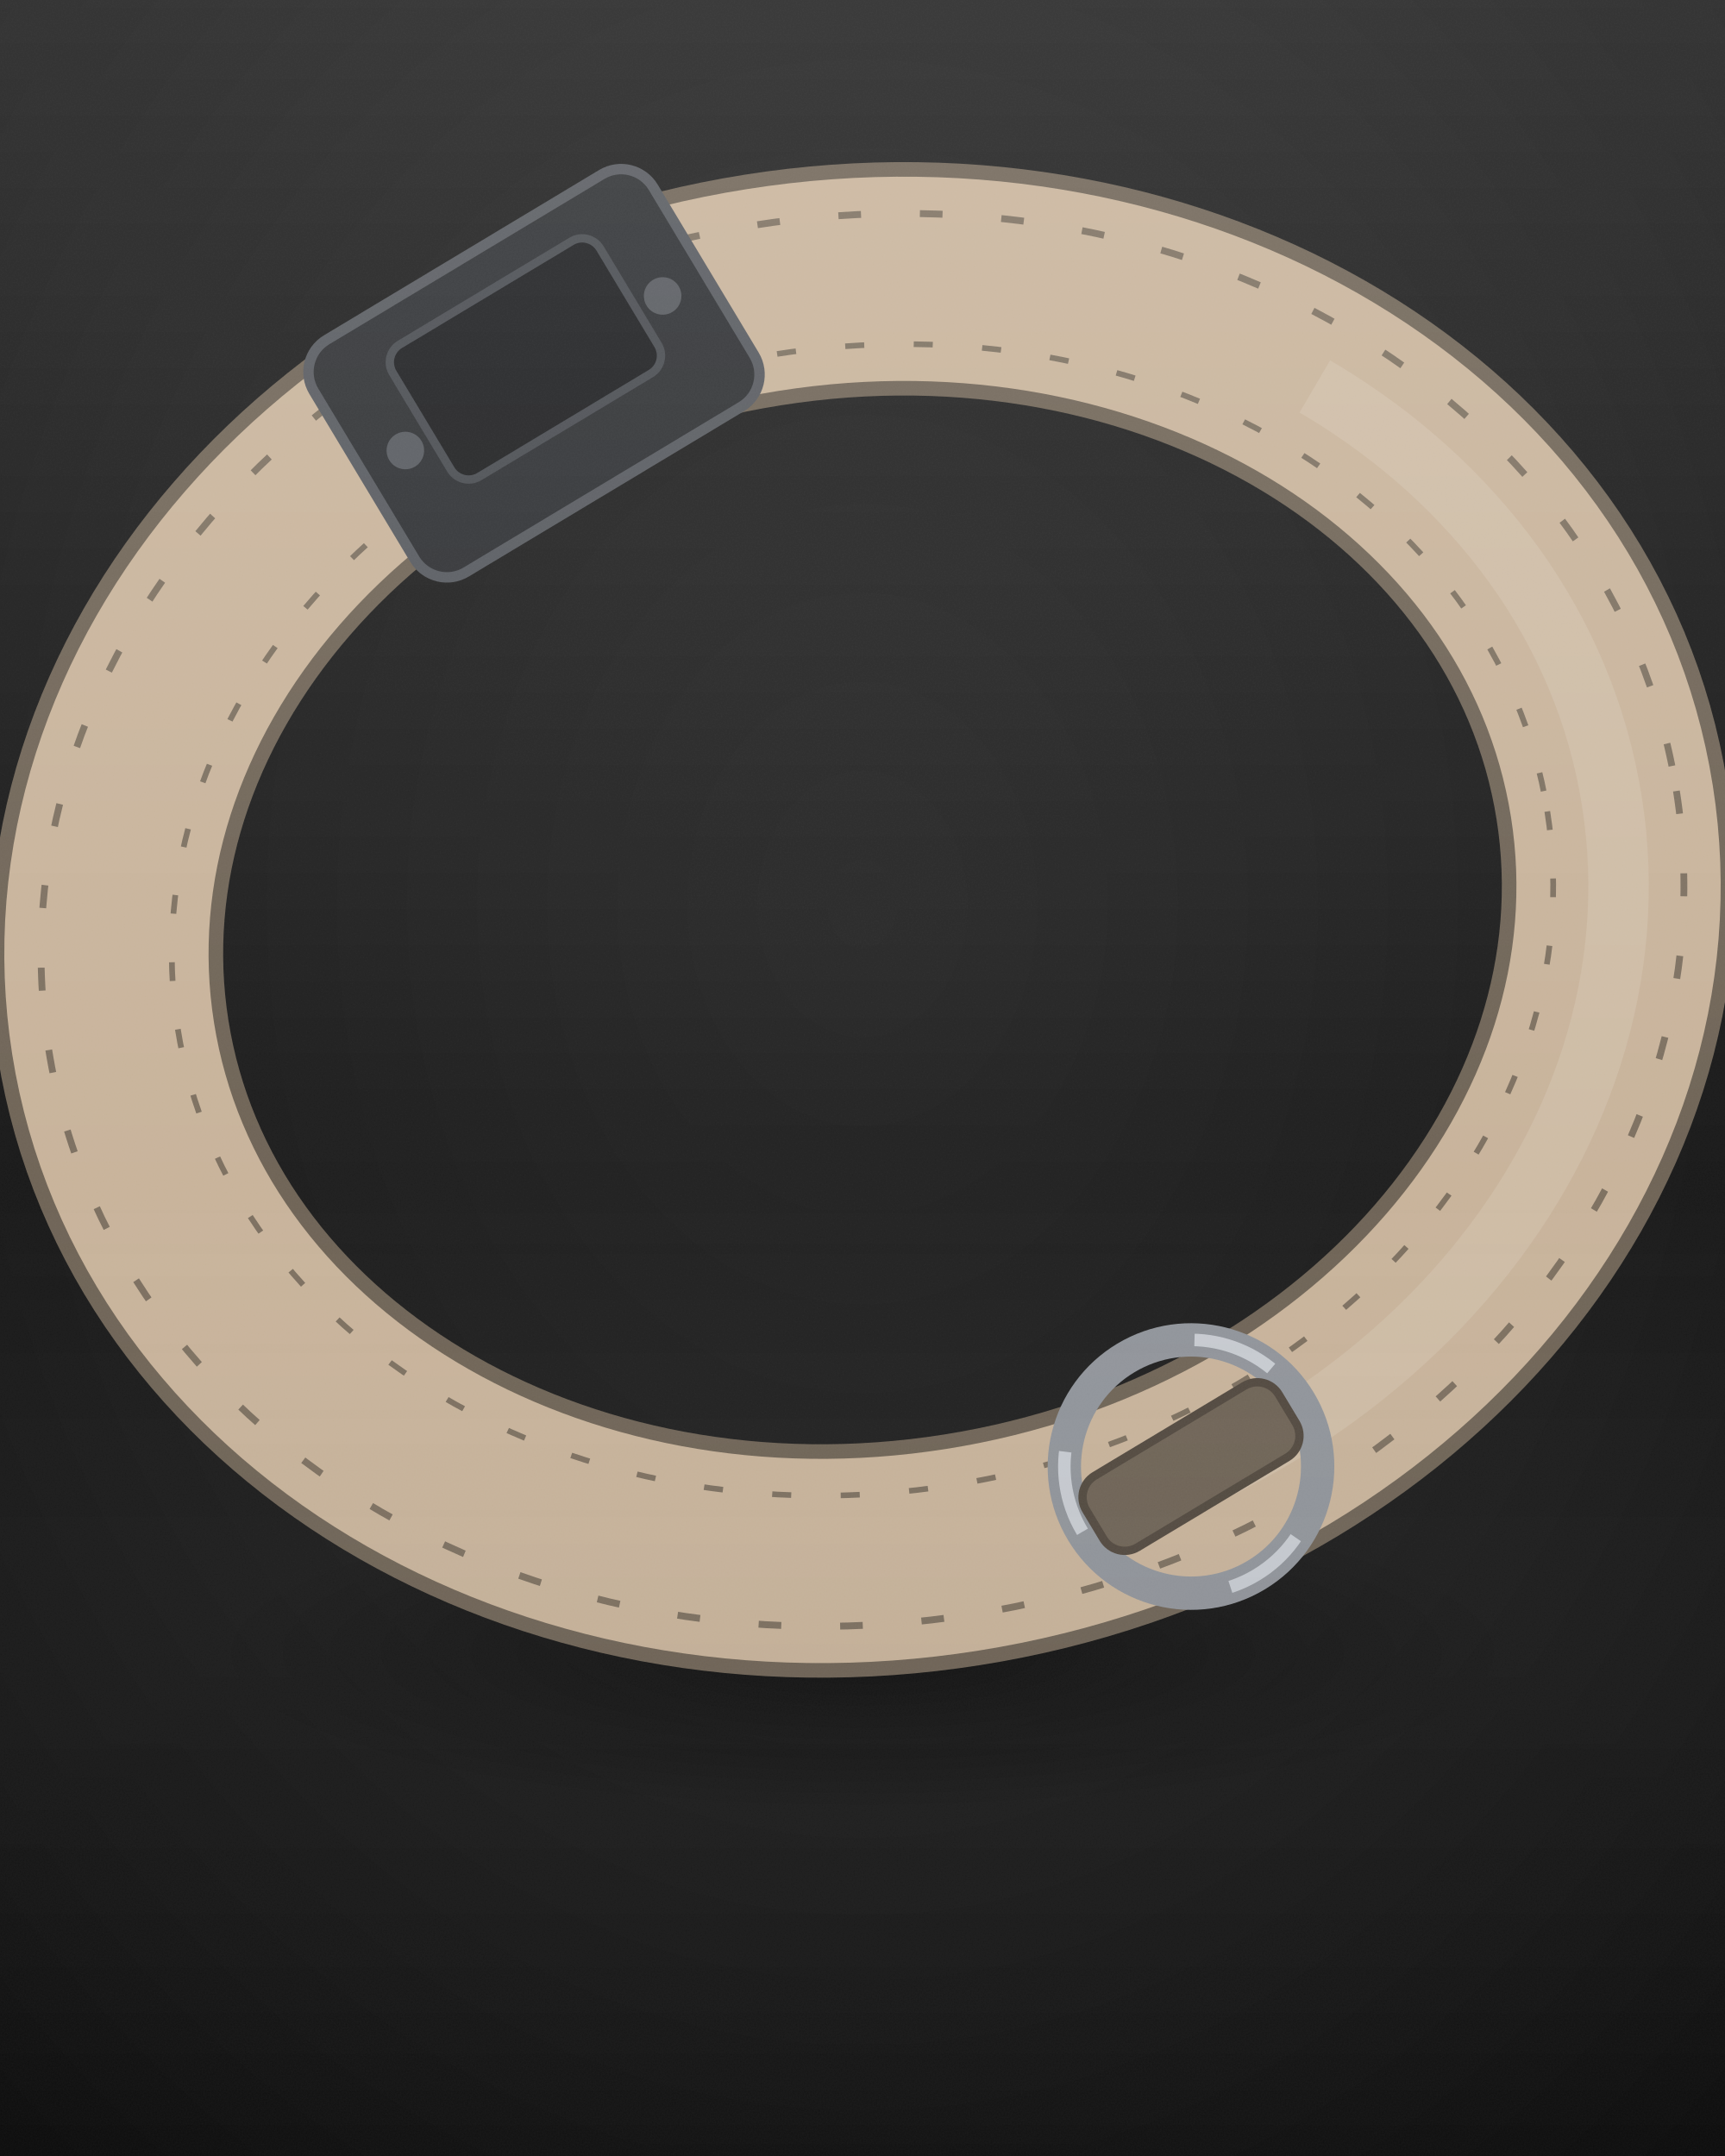
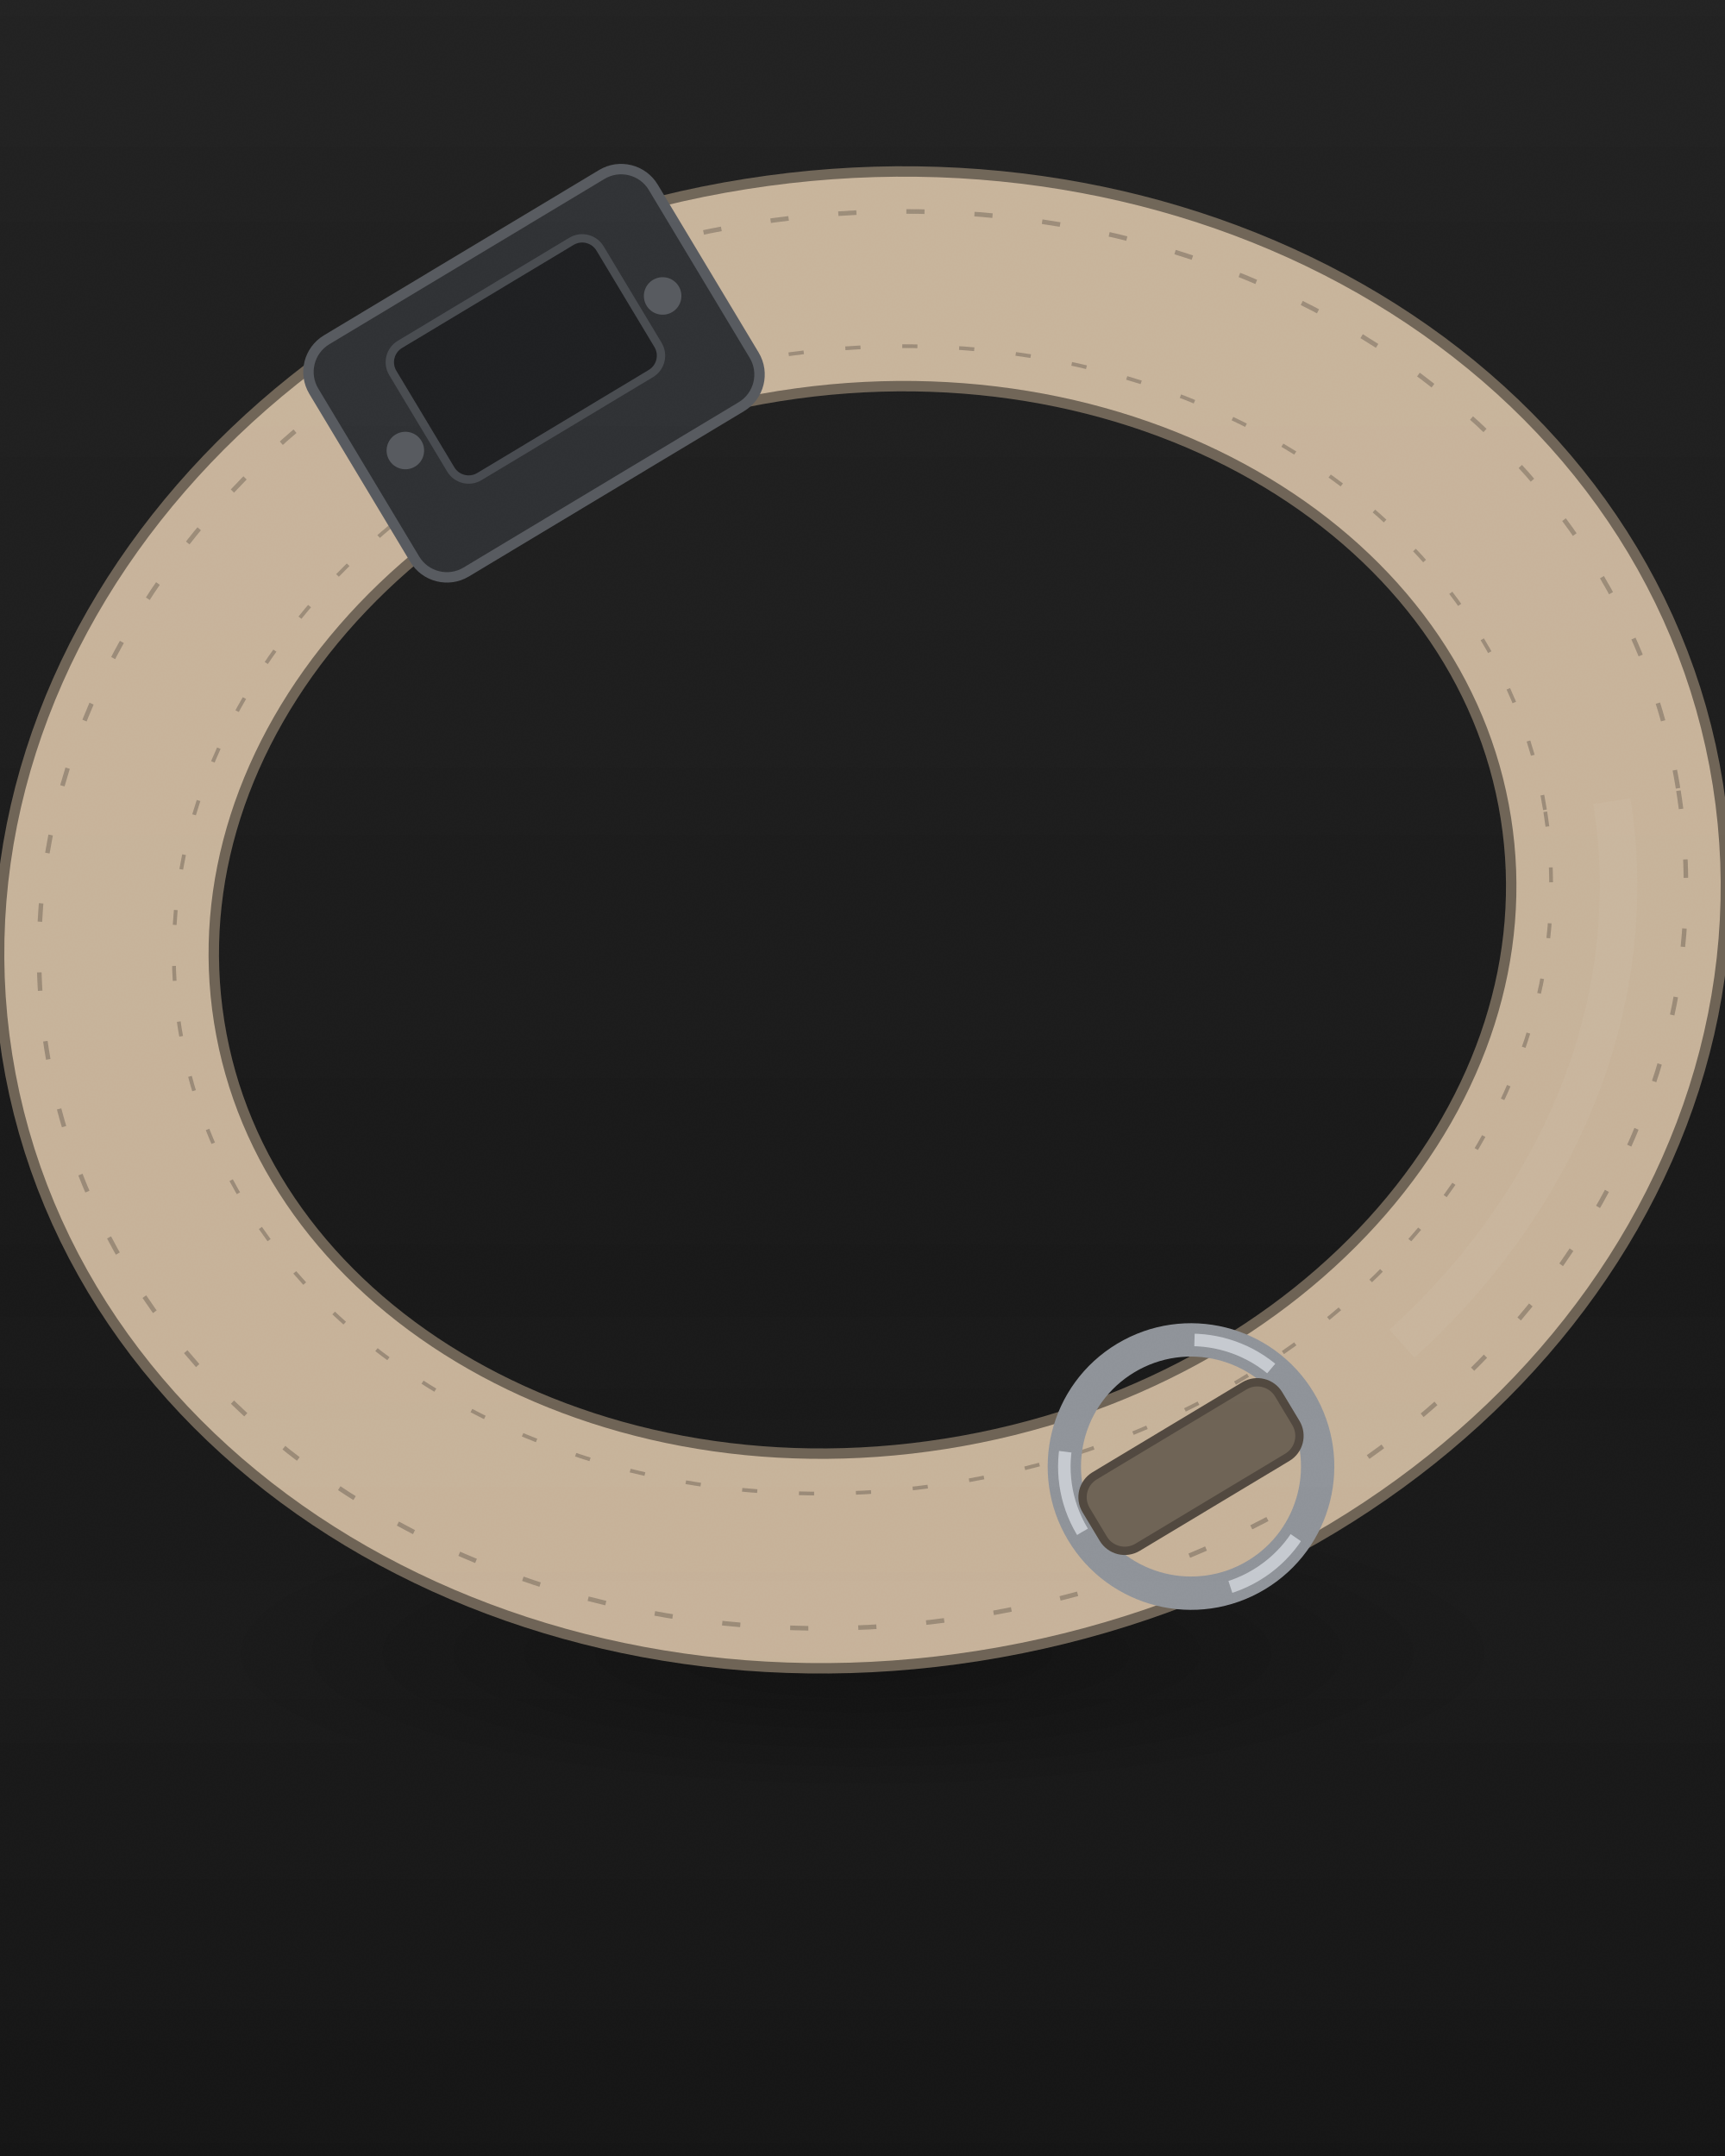
<svg xmlns="http://www.w3.org/2000/svg" width="1200" height="1500" viewBox="0 0 1200 1500">
  <defs>
-     <radialGradient id="bg-meadow-soft-collar-2" cx="50%" cy="42%" r="75%">
-       <stop offset="0%" stop-color="#232323" />
-       <stop offset="60%" stop-color="#181818" />
-       <stop offset="100%" stop-color="#0e0e0e" />
-     </radialGradient>
+     <linearGradient id="bg-meadow-soft-collar-2" x1="0" y1="0" x2="0" y2="1">
+       <stop offset="0%" stop-color="#1c1c1c" />
+       <stop offset="100%" stop-color="#151515" />
+     </linearGradient>
    <radialGradient id="floor-meadow-soft-collar-2" cx="50%" cy="50%" r="50%">
-       <stop offset="0%" stop-color="#000000" stop-opacity="0.55" />
+       <stop offset="0%" stop-color="#000000" stop-opacity="0.4" />
      <stop offset="100%" stop-color="#000000" stop-opacity="0" />
    </radialGradient>
    <filter id="grain-meadow-soft-collar-2">
-       <feTurbulence type="fractalNoise" baseFrequency="0.9" numOctaves="2" stitchTiles="stitch" />
-       <feColorMatrix type="matrix" values="0 0 0 0 1  0 0 0 0 1  0 0 0 0 1  0 0 0 0.03 0" />
+       <feTurbulence type="fractalNoise" baseFrequency="0.85" numOctaves="1" stitchTiles="stitch" />
+       <feColorMatrix type="matrix" values="0 0 0 0 1  0 0 0 0 1  0 0 0 0 1  0 0 0 0.012 0" />
    </filter>
    <linearGradient id="sheen-meadow-soft-collar-2" x1="0" y1="0" x2="0" y2="1">
-       <stop offset="0%" stop-color="#ffffff" stop-opacity="0.28" />
-       <stop offset="55%" stop-color="#ffffff" stop-opacity="0.02" />
-       <stop offset="100%" stop-color="#000000" stop-opacity="0.25" />
+       <stop offset="0%" stop-color="#ffffff" stop-opacity="0.05" />
+       <stop offset="60%" stop-color="#ffffff" stop-opacity="0" />
+       <stop offset="100%" stop-color="#000000" stop-opacity="0.08" />
    </linearGradient>
  </defs>
  <rect width="1200" height="1500" fill="url(#bg-meadow-soft-collar-2)" />
  <ellipse cx="600" cy="1150" rx="460" ry="110" fill="url(#floor-meadow-soft-collar-2)" />
  <g transform="translate(600 640) scale(1.45) rotate(-9)">
-     <ellipse rx="364" ry="306" fill="none" stroke="#6d6254" stroke-width="112" />
+     <ellipse rx="364" ry="306" fill="none" stroke="#6d6254" stroke-width="108" />
    <ellipse rx="364" ry="306" fill="none" stroke="#C7B299" stroke-width="98" />
-     <ellipse rx="364" ry="306" fill="none" stroke="#d3c3af" stroke-width="29" stroke-dasharray="546 1456" stroke-dashoffset="146" opacity="0.5" />
-     <ellipse rx="364" ry="306" fill="none" stroke="#6d6254" stroke-width="3" stroke-dasharray="10 26" opacity="0.85" transform="scale(0.9138462 0.8975163)" />
-     <ellipse rx="364" ry="306" fill="none" stroke="#6d6254" stroke-width="3" stroke-dasharray="10 26" opacity="0.85" transform="scale(1.086154 1.102484)" />
+     <ellipse rx="364" ry="306" fill="none" stroke="#d3c3af" stroke-width="18" stroke-dasharray="437 1820" stroke-dashoffset="146" opacity="0.18" />
+     <ellipse rx="364" ry="306" fill="none" stroke="#6d6254" stroke-width="2" stroke-dasharray="8 22" opacity="0.5" transform="scale(0.9111538 0.8943137)" />
+     <ellipse rx="364" ry="306" fill="none" stroke="#6d6254" stroke-width="2" stroke-dasharray="8 22" opacity="0.5" transform="scale(1.088846 1.105686)" />
    <g transform="rotate(-22) translate(0 -306)">
      <rect x="-95" y="-65" width="190" height="130" rx="18" fill="#2b2d30" stroke="#54575c" stroke-width="5" />
      <rect x="-58" y="-45" width="116" height="74" rx="10" fill="#1a1b1d" stroke="#45484d" stroke-width="4" />
      <circle cx="72" cy="0" r="9" fill="#54575c" />
      <circle cx="-72" cy="0" r="9" fill="#54575c" />
    </g>
    <g transform="rotate(158) translate(0 -306)">
      <circle r="60.76" fill="none" stroke="#8f9399" stroke-width="16" />
      <circle r="60.76" fill="none" stroke="#c6cad0" stroke-width="6" stroke-dasharray="40 90" />
      <rect x="-53.9" y="-20" width="107.8" height="40" rx="12" fill="#6d6254" stroke="#50473d" stroke-width="4" />
    </g>
  </g>
  <rect width="1200" height="1500" fill="url(#sheen-meadow-soft-collar-2)" opacity="0.5" />
  <rect width="1200" height="1500" filter="url(#grain-meadow-soft-collar-2)" />
</svg>
